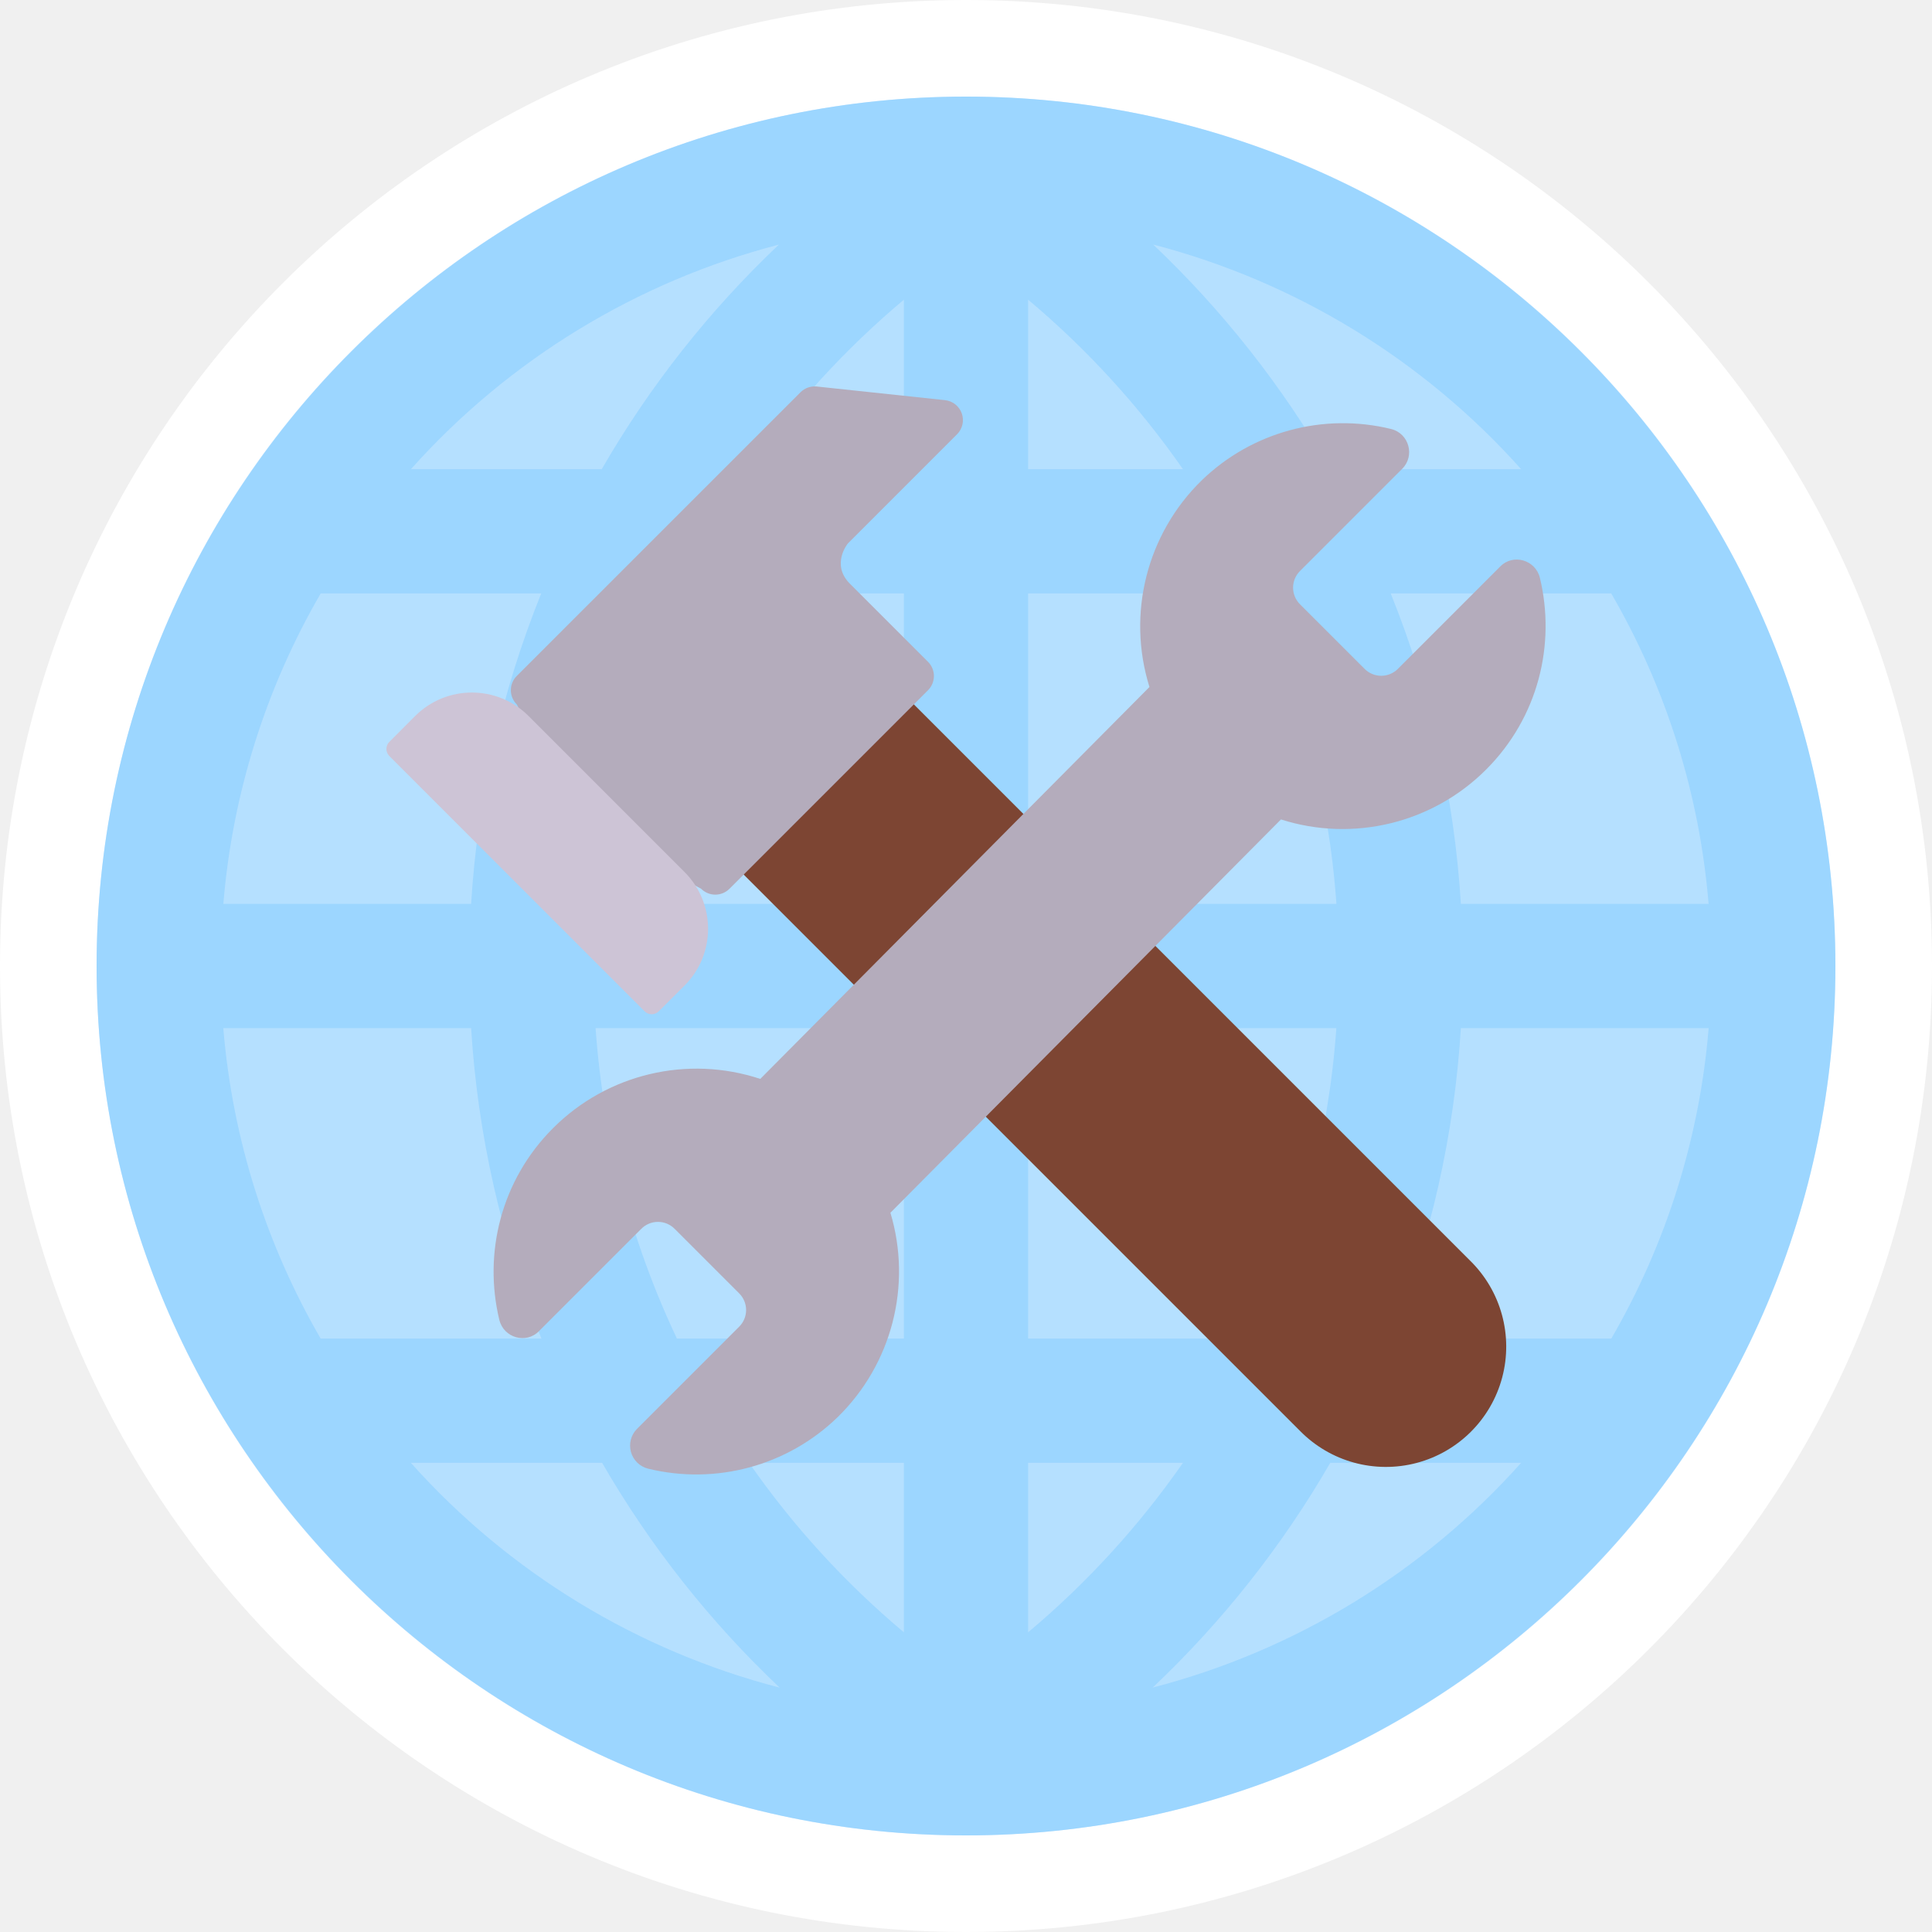
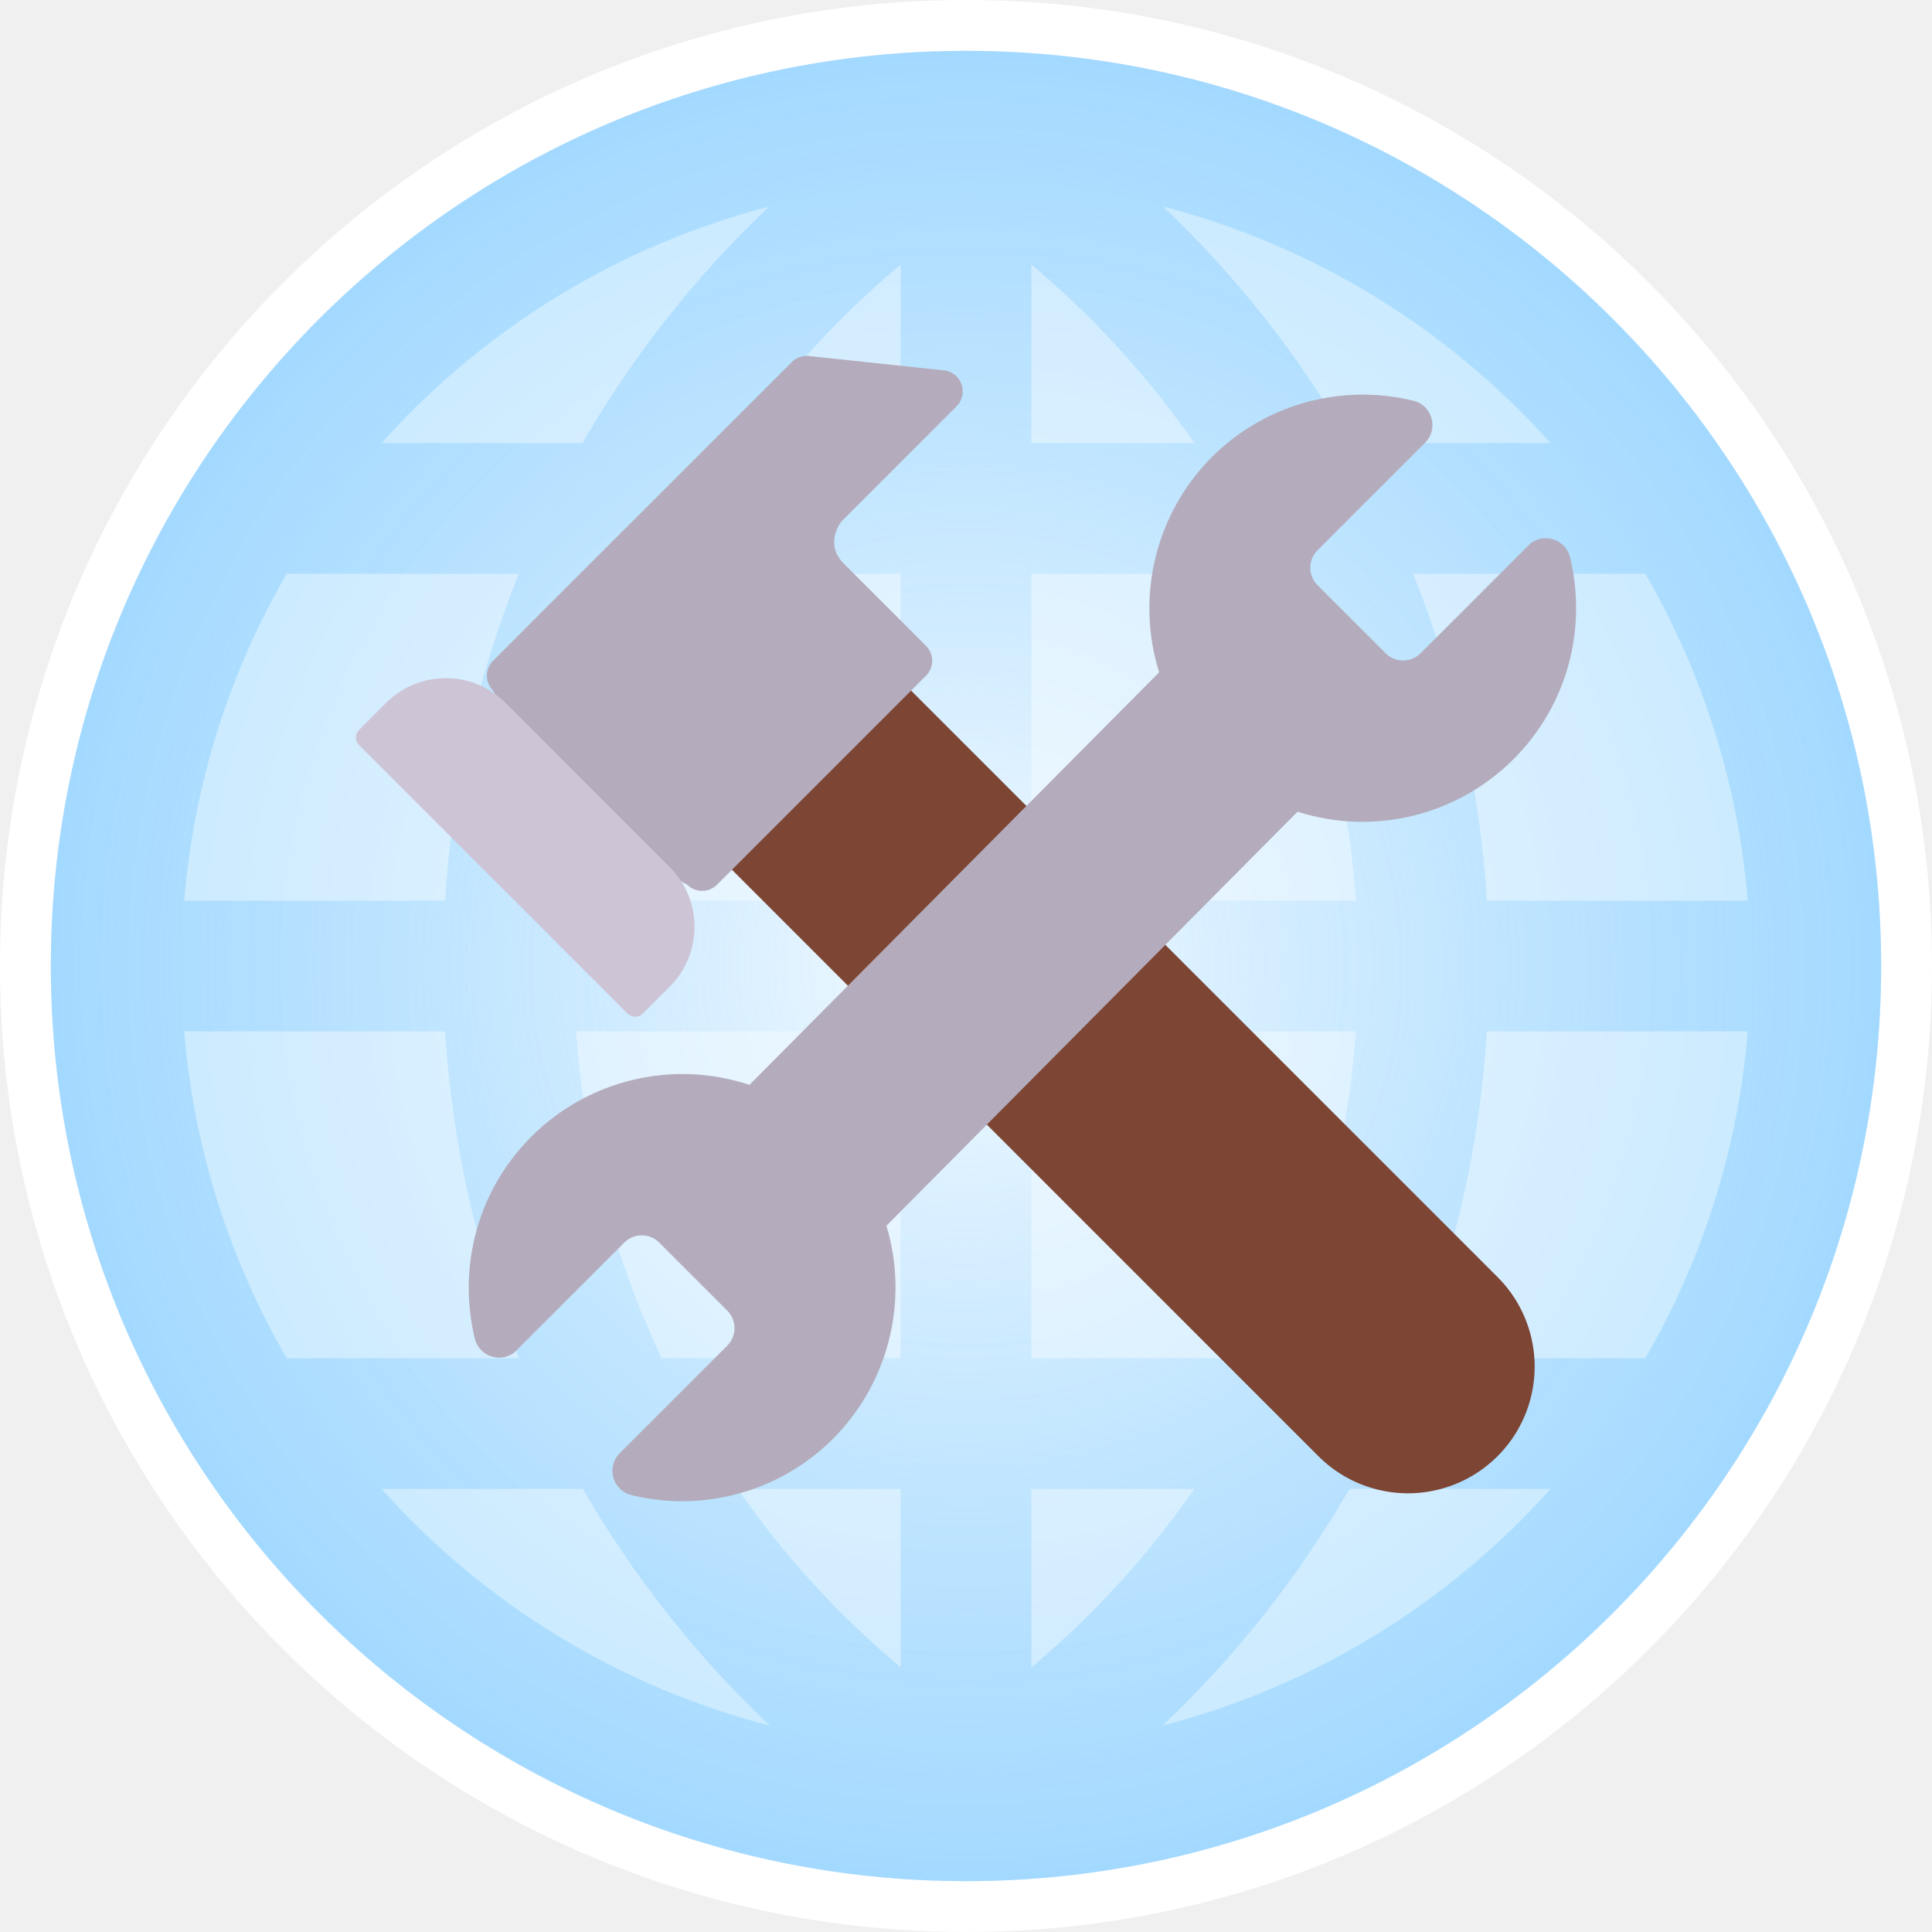
- <svg xmlns="http://www.w3.org/2000/svg" xml:space="preserve" width="400" height="400">
-   <g transform="translate(-2980 20)">
-     <circle cx="3180" cy="180" r="180" style="opacity:1;fill:#b5e0ff;fill-opacity:1;stroke:#fff;stroke-width:40;stroke-linecap:round;stroke-linejoin:round;stroke-dasharray:none;stroke-opacity:1;paint-order:stroke markers fill" />
-     <path fill="#83cbff" d="M3000 180c0-99.257 80.743-180 180-180s180 80.743 180 180-80.743 180-180 180-180-80.743-180-180m26.241-12.857h51.3a205.7 205.7 0 0 1 14.516-64.286h-45.656a153 153 0 0 0-20.16 64.286m77.066 0h63.836v-64.286h-46.98a180 180 0 0 0-16.843 64.286m63.823 25.714h-63.836a180 180 0 0 0 16.843 64.286h46.993zm0 90h-32.066a180 180 0 0 0 32.066 35.1zm51.493 46.543a154.3 154.3 0 0 0 76.307-46.543h-39.523a205.7 205.7 0 0 1-36.771 46.543m49.294-72.257h45.643v.026a153 153 0 0 0 20.173-64.312h-51.3a205.7 205.7 0 0 1-14.529 64.286m-11.25-64.286h-63.823v64.286h46.98a180 180 0 0 0 16.843-64.286m25.766-25.714h51.3a153 153 0 0 0-20.173-64.312v.026h-45.643a205.7 205.7 0 0 1 14.529 64.286m-42.622-64.286h-46.98v64.286h63.836a180 180 0 0 0-16.843-64.286m15.583-25.714h39.51a154.3 154.3 0 0 0-76.192-46.517 205.7 205.7 0 0 1 36.656 46.517m-62.55-35.1v35.1h32.066a180 180 0 0 0-32.066-35.1m-25.714 0a180 180 0 0 0-32.066 35.1h32.066zm25.714 240.814v35.1a180 180 0 0 0 32.066-35.1zm-146.456-25.714h45.695a205.7 205.7 0 0 1-14.555-64.286h-51.312c1.928 23.272 9.038 45.077 20.16 64.286m95.04 72.27a205.7 205.7 0 0 1-36.772-46.556h-39.6a154.3 154.3 0 0 0 76.384 46.556m-36.861-252.27a205.7 205.7 0 0 1 36.681-46.504 154.3 154.3 0 0 0-76.191 46.504z" style="opacity:.5;stroke-width:12.857" />
+ <svg xmlns="http://www.w3.org/2000/svg" xmlns:xlink="http://www.w3.org/1999/xlink" xml:space="preserve" width="380" height="380">
+   <defs>
+     <radialGradient xlink:href="#a" id="c" cx="3180" cy="180" r="200" fx="3180" fy="180" gradientUnits="userSpaceOnUse" />
+     <radialGradient xlink:href="#b" id="d" cx="3180" cy="180" r="180" fx="3180" fy="180" gradientUnits="userSpaceOnUse" />
+     <linearGradient id="b">
+       <stop offset="0" style="stop-color:#83cbff;stop-opacity:0" />
+       <stop offset="1" style="stop-color:#83cbff;stop-opacity:.5" />
+     </linearGradient>
+     <linearGradient id="a">
+       <stop offset="0" style="stop-color:#f3faff;stop-opacity:1" />
+       <stop offset="1" style="stop-color:#c1e6ff;stop-opacity:1" />
+     </linearGradient>
+   </defs>
+   <g transform="translate(-2990 10)">
+     <circle cx="3180" cy="180" r="180" style="opacity:1;fill:url(#c);fill-opacity:1;stroke:#fff;stroke-width:20;stroke-linecap:round;stroke-linejoin:round;stroke-dasharray:none;stroke-opacity:1;paint-order:stroke markers fill" />
+     <path fill="#83cbff" d="M3000 180c0-99.257 80.743-180 180-180s180 80.743 180 180-80.743 180-180 180-180-80.743-180-180m26.241-12.857h51.3a205.7 205.7 0 0 1 14.516-64.286h-45.656a153 153 0 0 0-20.16 64.286m77.066 0h63.836v-64.286h-46.98a180 180 0 0 0-16.843 64.286m63.823 25.714h-63.836a180 180 0 0 0 16.843 64.286h46.993zm0 90h-32.066a180 180 0 0 0 32.066 35.1zm51.493 46.543a154.3 154.3 0 0 0 76.307-46.543h-39.523a205.7 205.7 0 0 1-36.771 46.543m49.294-72.257h45.643v.026a153 153 0 0 0 20.173-64.312h-51.3a205.7 205.7 0 0 1-14.529 64.286m-11.25-64.286h-63.823v64.286h46.98a180 180 0 0 0 16.843-64.286m25.766-25.714h51.3a153 153 0 0 0-20.173-64.312v.026h-45.643a205.7 205.7 0 0 1 14.529 64.286m-42.622-64.286h-46.98v64.286h63.836a180 180 0 0 0-16.843-64.286m15.583-25.714h39.51a154.3 154.3 0 0 0-76.192-46.517 205.7 205.7 0 0 1 36.656 46.517m-62.55-35.1v35.1h32.066a180 180 0 0 0-32.066-35.1m-25.714 0a180 180 0 0 0-32.066 35.1h32.066zm25.714 240.814v35.1a180 180 0 0 0 32.066-35.1zm-146.456-25.714h45.695a205.7 205.7 0 0 1-14.555-64.286h-51.312c1.928 23.272 9.038 45.077 20.16 64.286m95.04 72.27a205.7 205.7 0 0 1-36.772-46.556h-39.6a154.3 154.3 0 0 0 76.384 46.556m-36.861-252.27a205.7 205.7 0 0 1 36.681-46.504 154.3 154.3 0 0 0-76.191 46.504z" style="opacity:1;fill:url(#d);stroke-width:12.857" />
    <g fill="none">
      <path fill="#7d4533" d="m3159.808 116.439 124.574 124.574a24.915 24.915 0 1 1-35.238 35.229L3124.57 151.668z" />
      <path fill="#b4acbc" d="m3145.731 61.22-58.749 58.74a4.15 4.15 0 0 0 0 5.872l13.678 24.831 24.5 13.346a4.15 4.15 0 0 0 5.872 0l41.109-41.109a4.15 4.15 0 0 0 0-5.872l-16.195-16.194c-3.961-3.987-.415-8.305-.415-8.305l22.623-22.623a4.152 4.152 0 0 0-2.5-7.059l-26.543-2.824a4.15 4.15 0 0 0-3.38 1.196m123.685 57.263 21.178-21.178c2.657-2.74 7.308-1.412 8.222 2.326 3.322 13.786-.332 28.9-11.129 39.697a42.02 42.02 0 0 1-42.48 10.331l-80.856 81.43a42.19 42.19 0 0 1-10.963 42.355 42.02 42.02 0 0 1-39.199 10.63 4.917 4.917 0 0 1-2.325-8.221l21.177-21.178a4.86 4.86 0 0 0 0-6.893l-13.37-13.37a4.86 4.86 0 0 0-6.894 0l-21.177 21.177c-2.658 2.74-7.309 1.412-8.222-2.326-3.322-13.786.332-28.9 11.128-39.697a42.02 42.02 0 0 1 42.904-10.19l80.574-81.14a42.19 42.19 0 0 1 10.821-42.786 42.02 42.02 0 0 1 39.2-10.63c3.737.913 4.982 5.564 2.325 8.221l-21.178 21.178a4.86 4.86 0 0 0 0 6.893l13.371 13.37a4.86 4.86 0 0 0 6.893 0" />
      <path fill="#cdc4d6" d="M3060.606 136.528a2.076 2.076 0 0 1 0-2.931l5.34-5.349a16.61 16.61 0 0 1 23.494 0l32.298 32.307a16.61 16.61 0 0 1 0 23.486l-5.348 5.34a2.076 2.076 0 0 1-2.932 0z" />
    </g>
  </g>
</svg>
